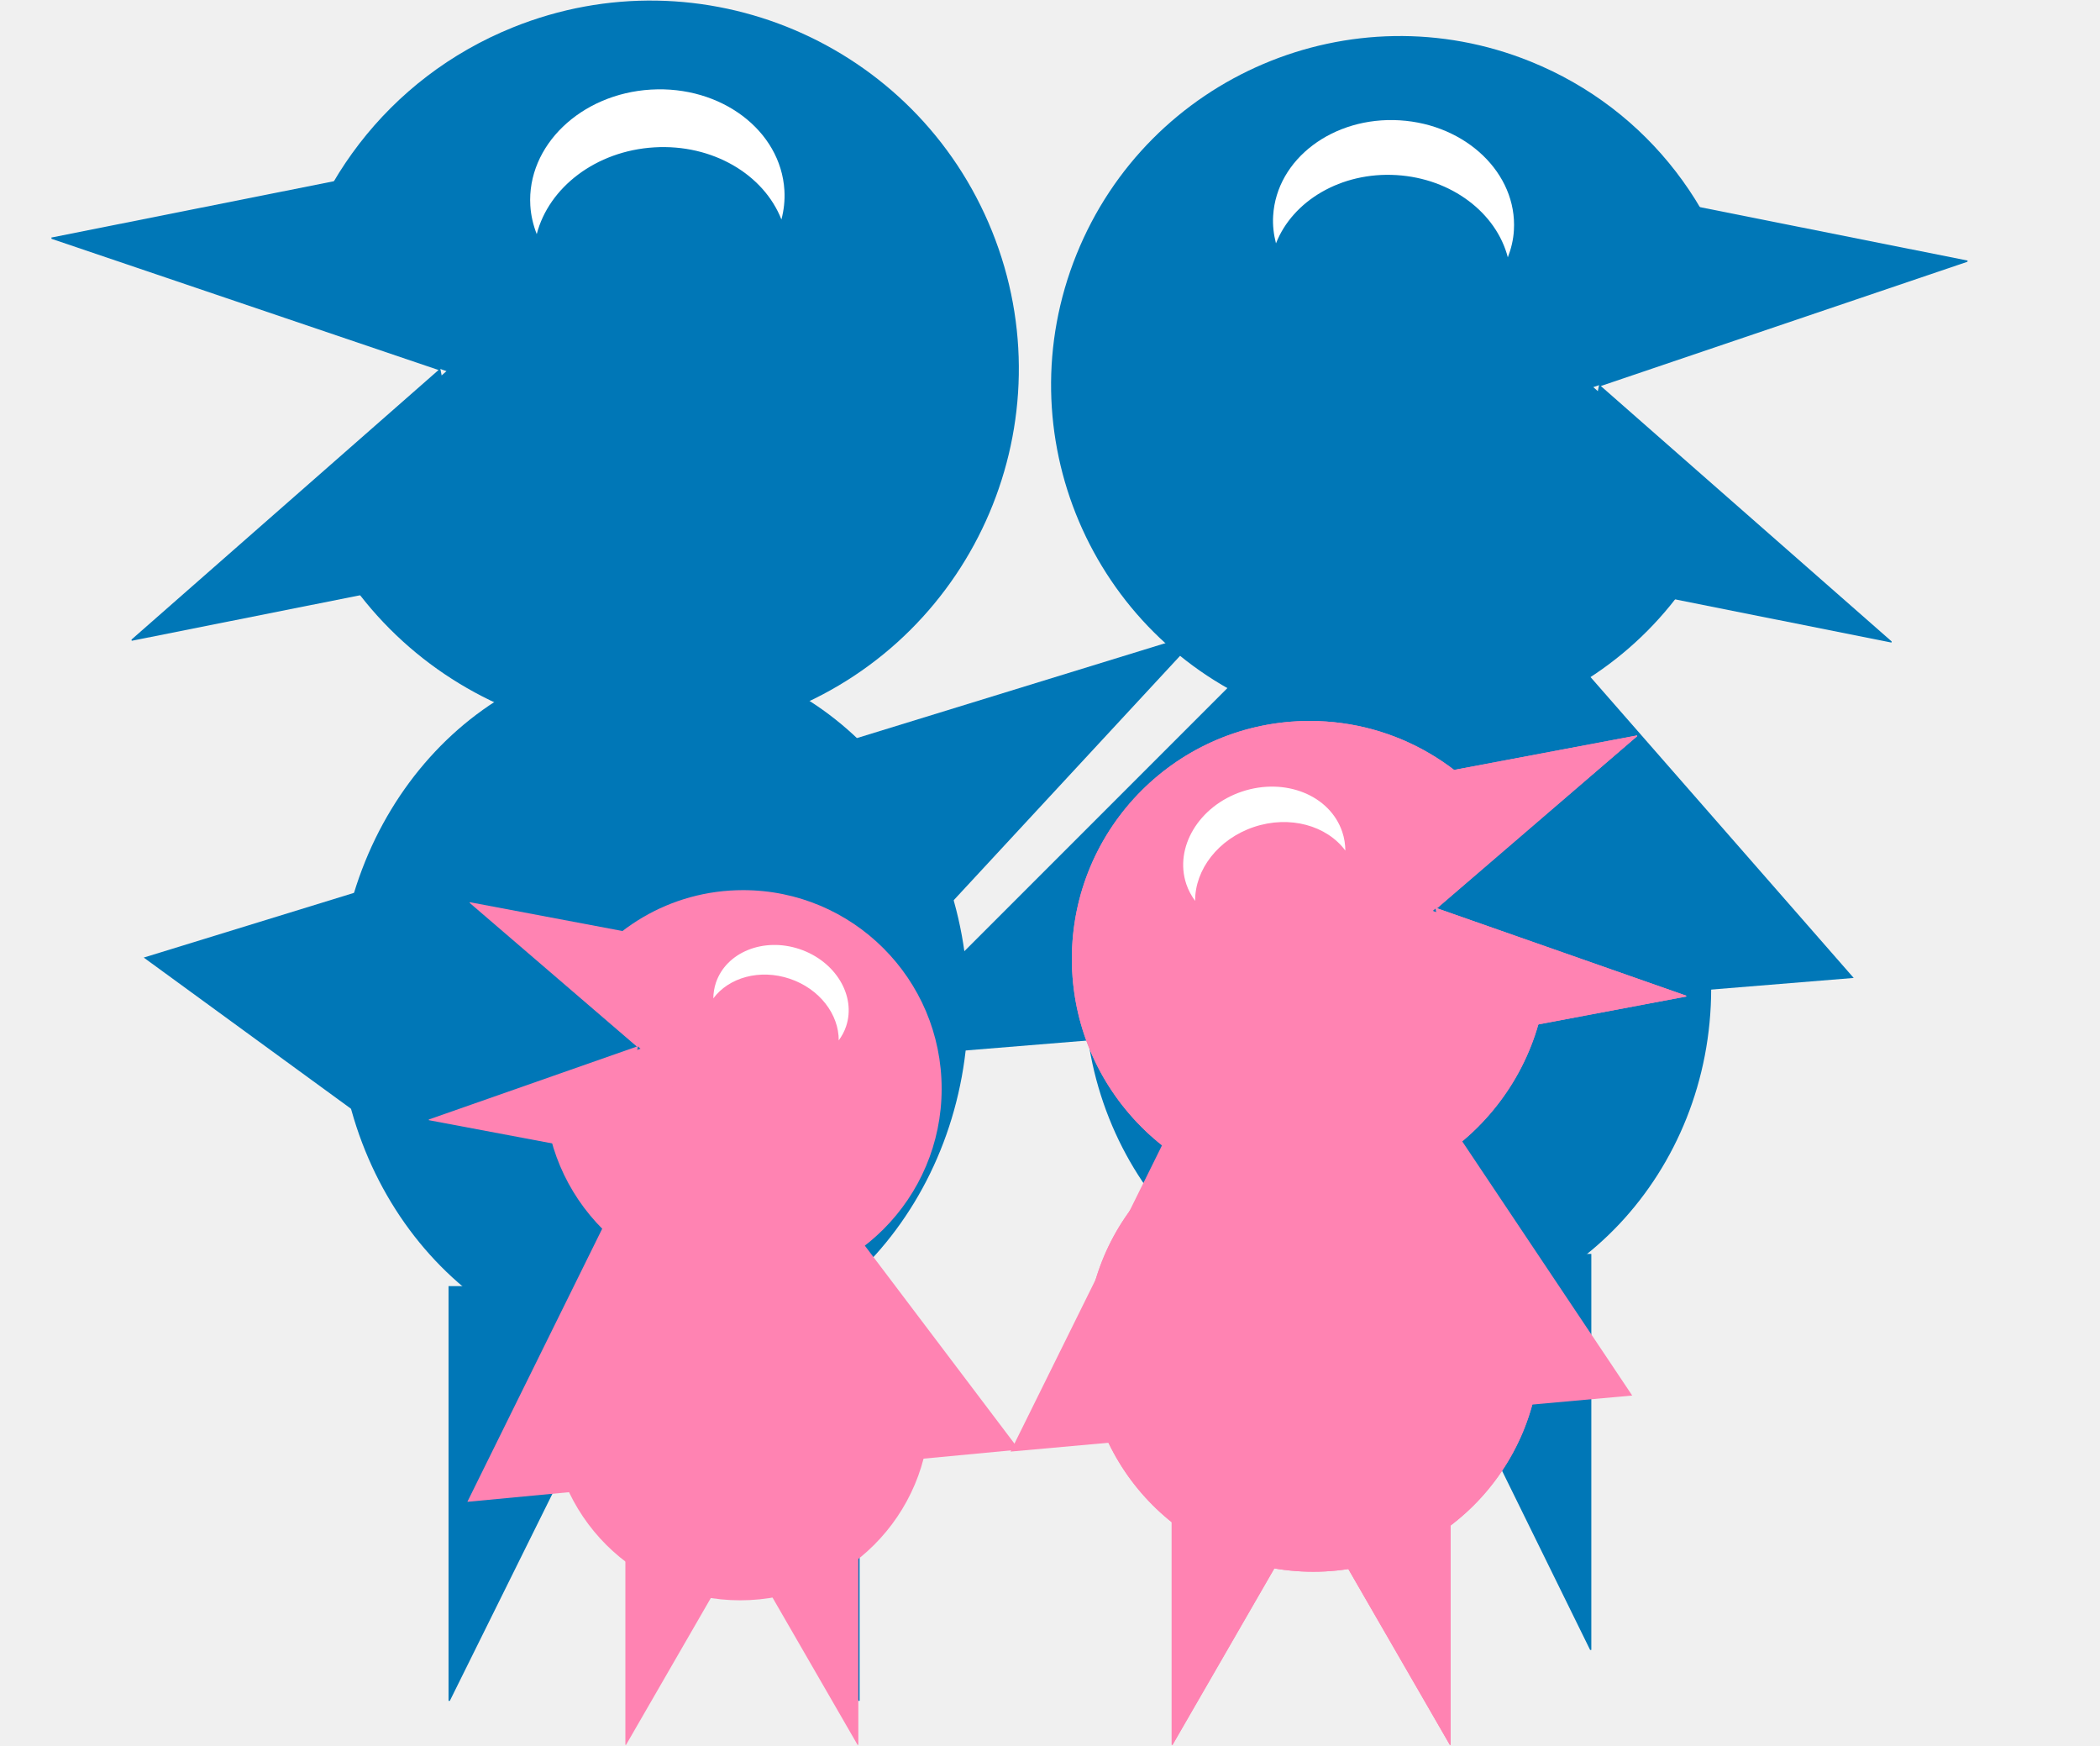
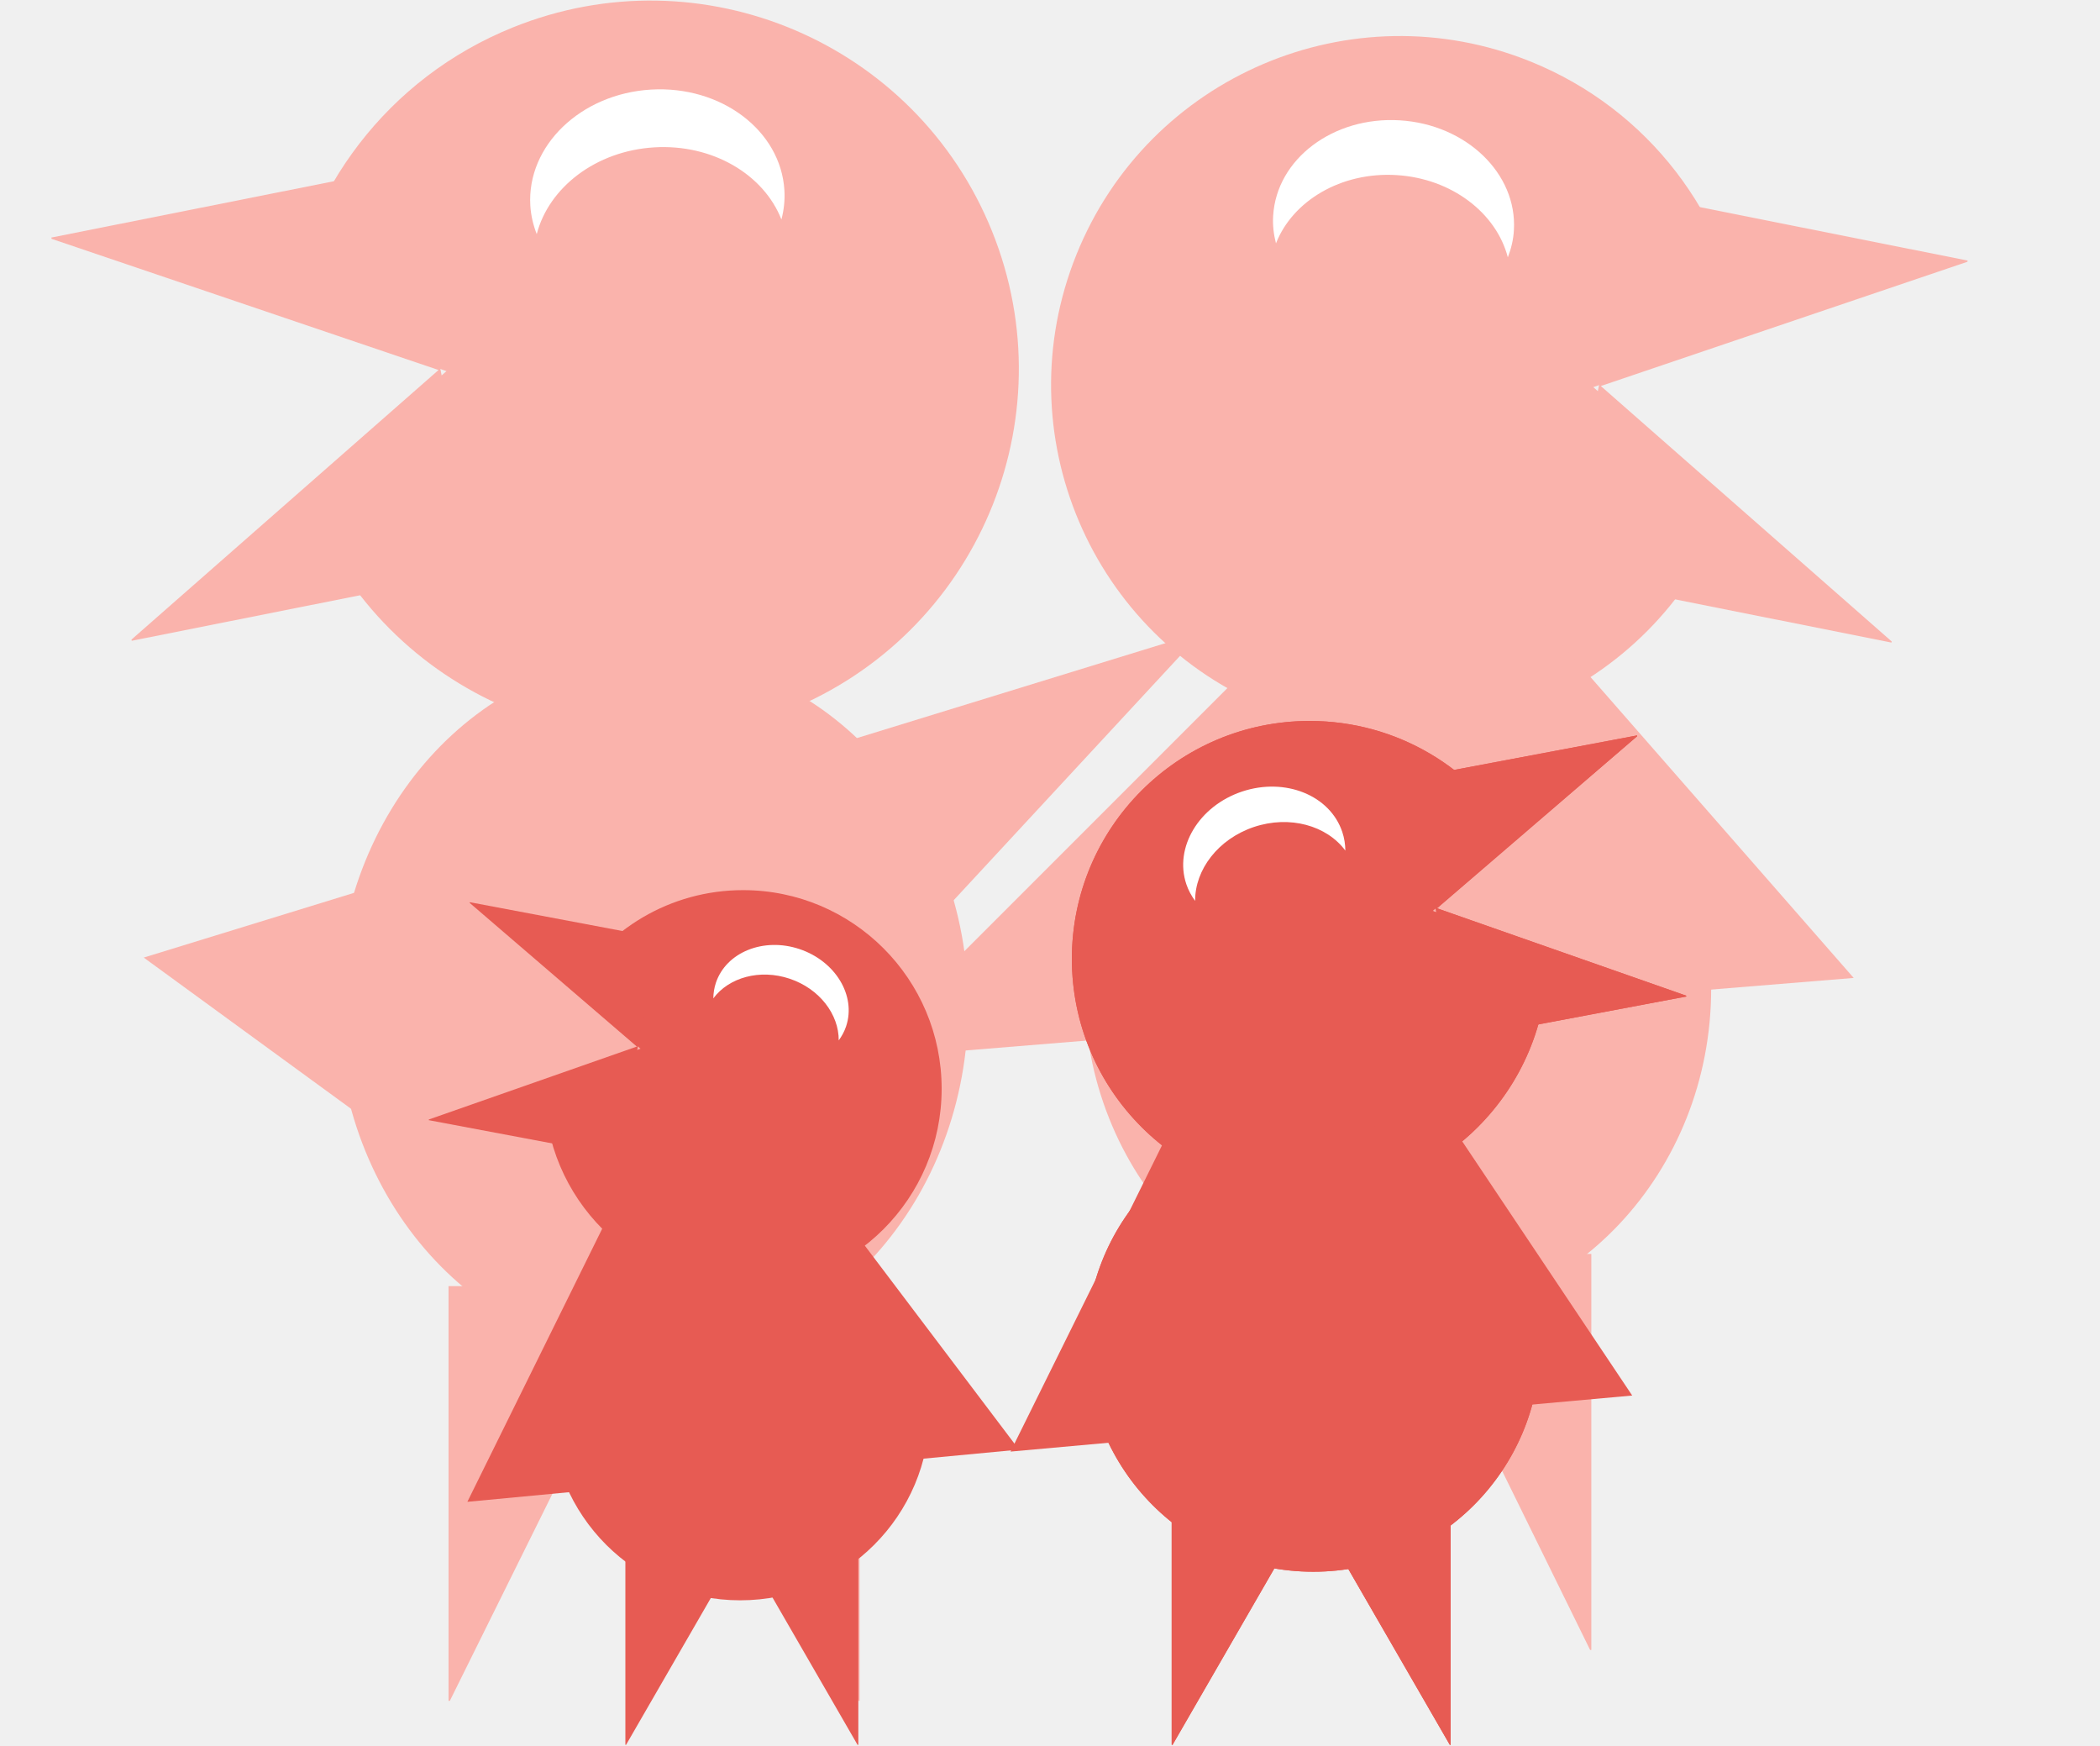
<svg xmlns="http://www.w3.org/2000/svg" version="1.1" id="Layer_1" x="0px" y="0px" viewBox="0 0 245.47 203.95" style="enable-background:new 0 0 245.47 203.95;" xml:space="preserve">
  <style type="text/css">
- 	.st0{fill:#0077B7;}
+ 	.st0{fill:#FAB3AC;}
	.st1{fill:#FFFFFF;}
- 	.st2{fill:#FF83B2;}
+ 	.st2{fill:#E75B53;}
</style>
  <g id="familie">
    <g id="volwassenen_2_">
      <polygon class="st0" points="140.49,146.53 140.49,192.81 140.62,192.81 163.25,146.8 185.87,192.81 186.01,192.81 186.01,146.53       " />
      <path class="st0" d="M186.24,45.24l17.73-6.13c-2.03-13.87-11.16-26.31-25.09-31.93C158-1.24,134.25,8.86,125.83,29.74    s1.68,44.63,22.57,53.05c20.88,8.42,44.63-1.69,53.05-22.57c0.16-0.39,0.29-0.78,0.44-1.17L186.24,45.24z" />
      <path class="st0" d="M126.76,115.52c0,21.49,16.4,38.91,36.63,38.91c20.23,0,36.63-17.42,36.63-38.91    c0-21.49-16.4-38.91-36.63-38.91C143.16,76.61,126.76,94.03,126.76,115.52" />
      <polygon class="st0" points="100.08,123.8 216.68,114.28 166.71,57.17   " />
      <polygon class="st0" points="182.45,67.38 221.1,75.09 221.12,74.96 187.12,45.11 229.97,30.59 230,30.45 191.35,22.74   " />
      <path class="st1" d="M163.23,20.46c6.47,0.39,11.68,4.44,13.02,9.61c0.39-1,0.65-2.06,0.71-3.17c0.4-6.62-5.58-12.37-13.35-12.84    c-7.77-0.47-14.39,4.52-14.79,11.15c-0.07,1.11,0.06,2.19,0.33,3.23C151.1,23.47,156.76,20.07,163.23,20.46" />
    </g>
    <g id="volwassenen_3_">
      <polygon class="st0" points="100.48,150.29 100.48,198.76 100.34,198.76 76.46,150.57 52.58,198.76 52.43,198.76 52.43,150.29       " />
      <path class="st0" d="M52.19,43.37L33.47,36.9C35.62,22.27,45.25,9.13,59.96,3.2C82-5.69,107.07,4.98,115.96,27.02    s-1.78,47.11-23.82,56c-22.04,8.89-47.11-1.78-56-23.82c-0.16-0.41-0.31-0.82-0.46-1.23L52.19,43.37z" />
      <path class="st0" d="M113.17,117.56c0,22.68-16.51,41.07-36.87,41.07c-20.36,0-36.87-18.39-36.87-41.07    c0-22.68,16.51-41.07,36.87-41.07C96.67,76.49,113.17,94.87,113.17,117.56" />
      <polygon class="st0" points="140.54,73.83 69.6,150.4 16.8,111.9   " />
      <polygon class="st0" points="56.19,66.75 15.4,74.88 15.37,74.74 51.26,43.24 6.03,27.91 6,27.76 46.79,19.63   " />
      <path class="st1" d="M76.48,17.22c-6.83,0.41-12.33,4.69-13.74,10.14c-0.41-1.05-0.68-2.17-0.75-3.34    c-0.42-6.99,5.89-13.06,14.09-13.55c8.2-0.49,15.19,4.77,15.61,11.77c0.07,1.17-0.06,2.31-0.35,3.41    C89.28,20.4,83.31,16.81,76.48,17.22" />
    </g>
    <g id="kids_2_">
      <g id="kid_1_">
        <polygon class="st2" points="73.1,180.33 73.1,203.9 73.18,203.9 86.71,180.47 100.24,203.9 100.33,203.9 100.33,180.33    " />
        <path class="st2" d="M86.86,104.02c-8.55,0-16.02,4.63-20.05,11.52l8.06,7.01l-11.2,3.97c-0.01,0.24-0.02,0.47-0.02,0.71     c0,12.82,10.39,23.21,23.21,23.21c12.82,0,23.21-10.39,23.21-23.21C110.07,114.41,99.68,104.02,86.86,104.02z" />
        <path class="st2" d="M108.67,164.86c0,12.24-9.92,22.15-22.15,22.15s-22.15-9.92-22.15-22.15s9.92-22.15,22.15-22.15     S108.67,152.62,108.67,164.86" />
        <polygon class="st2" points="81.93,120.22 119.11,169.4 54.63,175.5    " />
        <polygon class="st2" points="72.16,135.05 50.11,130.9 50.13,130.82 74.44,122.3 54.9,105.51 54.92,105.43 76.96,109.59    " />
        <path class="st1" d="M92.3,114.37c-3.5-1.17-7.11-0.14-8.92,2.3c0.01-0.61,0.1-1.22,0.3-1.82c1.2-3.58,5.58-5.35,9.78-3.94     c4.2,1.41,6.64,5.45,5.44,9.03c-0.2,0.6-0.5,1.14-0.86,1.64C98.06,118.54,95.8,115.54,92.3,114.37" />
      </g>
      <g>
        <polygon class="st2" points="169.57,175.67 169.57,203.9 169.47,203.9 153.26,175.83 137.06,203.9 136.96,203.9 136.96,175.67         " />
        <path class="st2" d="M167.45,106.45l9.65-8.4c-4.82-8.25-13.77-13.8-24.01-13.8c-15.36,0-27.8,12.45-27.8,27.8     c0,15.35,12.45,27.8,27.8,27.8c15.35,0,27.8-12.45,27.8-27.8c0-0.29-0.01-0.57-0.02-0.85L167.45,106.45z" />
        <path class="st2" d="M126.97,157.13c0,14.66,11.88,26.54,26.54,26.54c14.66,0,26.54-11.88,26.54-26.54     c0-14.66-11.88-26.54-26.54-26.54C138.85,130.59,126.97,142.47,126.97,157.13" />
        <polygon class="st2" points="150.88,103.42 118.12,169.63 190.79,163.08    " />
        <polygon class="st2" points="170.7,121.43 197.11,116.45 197.09,116.35 167.97,106.14 191.37,86.03 191.36,85.94 164.94,90.92         " />
        <path class="st1" d="M146.57,96.64c4.19-1.4,8.52-0.17,10.69,2.76c-0.01-0.73-0.12-1.47-0.36-2.18     c-1.44-4.29-6.68-6.4-11.72-4.72c-5.04,1.69-7.95,6.53-6.51,10.82c0.24,0.72,0.6,1.37,1.03,1.96     C139.67,101.64,142.38,98.05,146.57,96.64" />
      </g>
      <g>
        <polygon class="st2" points="169.57,175.67 169.57,203.9 169.47,203.9 153.26,175.83 137.06,203.9 136.96,203.9 136.96,175.67         " />
        <path class="st2" d="M167.45,106.45l9.65-8.4c-4.82-8.25-13.77-13.8-24.01-13.8c-15.36,0-27.8,12.45-27.8,27.8     c0,15.35,12.45,27.8,27.8,27.8c15.35,0,27.8-12.45,27.8-27.8c0-0.29-0.01-0.57-0.02-0.85L167.45,106.45z" />
        <path class="st2" d="M126.97,157.13c0,14.66,11.88,26.54,26.54,26.54c14.66,0,26.54-11.88,26.54-26.54     c0-14.66-11.88-26.54-26.54-26.54C138.85,130.59,126.97,142.47,126.97,157.13" />
        <polygon class="st2" points="170.7,121.43 197.11,116.45 197.09,116.35 167.97,106.14 191.37,86.03 191.36,85.94 164.94,90.92         " />
        <path class="st1" d="M146.57,96.64c4.19-1.4,8.52-0.17,10.69,2.76c-0.01-0.73-0.12-1.47-0.36-2.18     c-1.44-4.29-6.68-6.4-11.72-4.72c-5.04,1.69-7.95,6.53-6.51,10.82c0.24,0.72,0.6,1.37,1.03,1.96     C139.67,101.64,142.38,98.05,146.57,96.64" />
      </g>
    </g>
  </g>
</svg>
